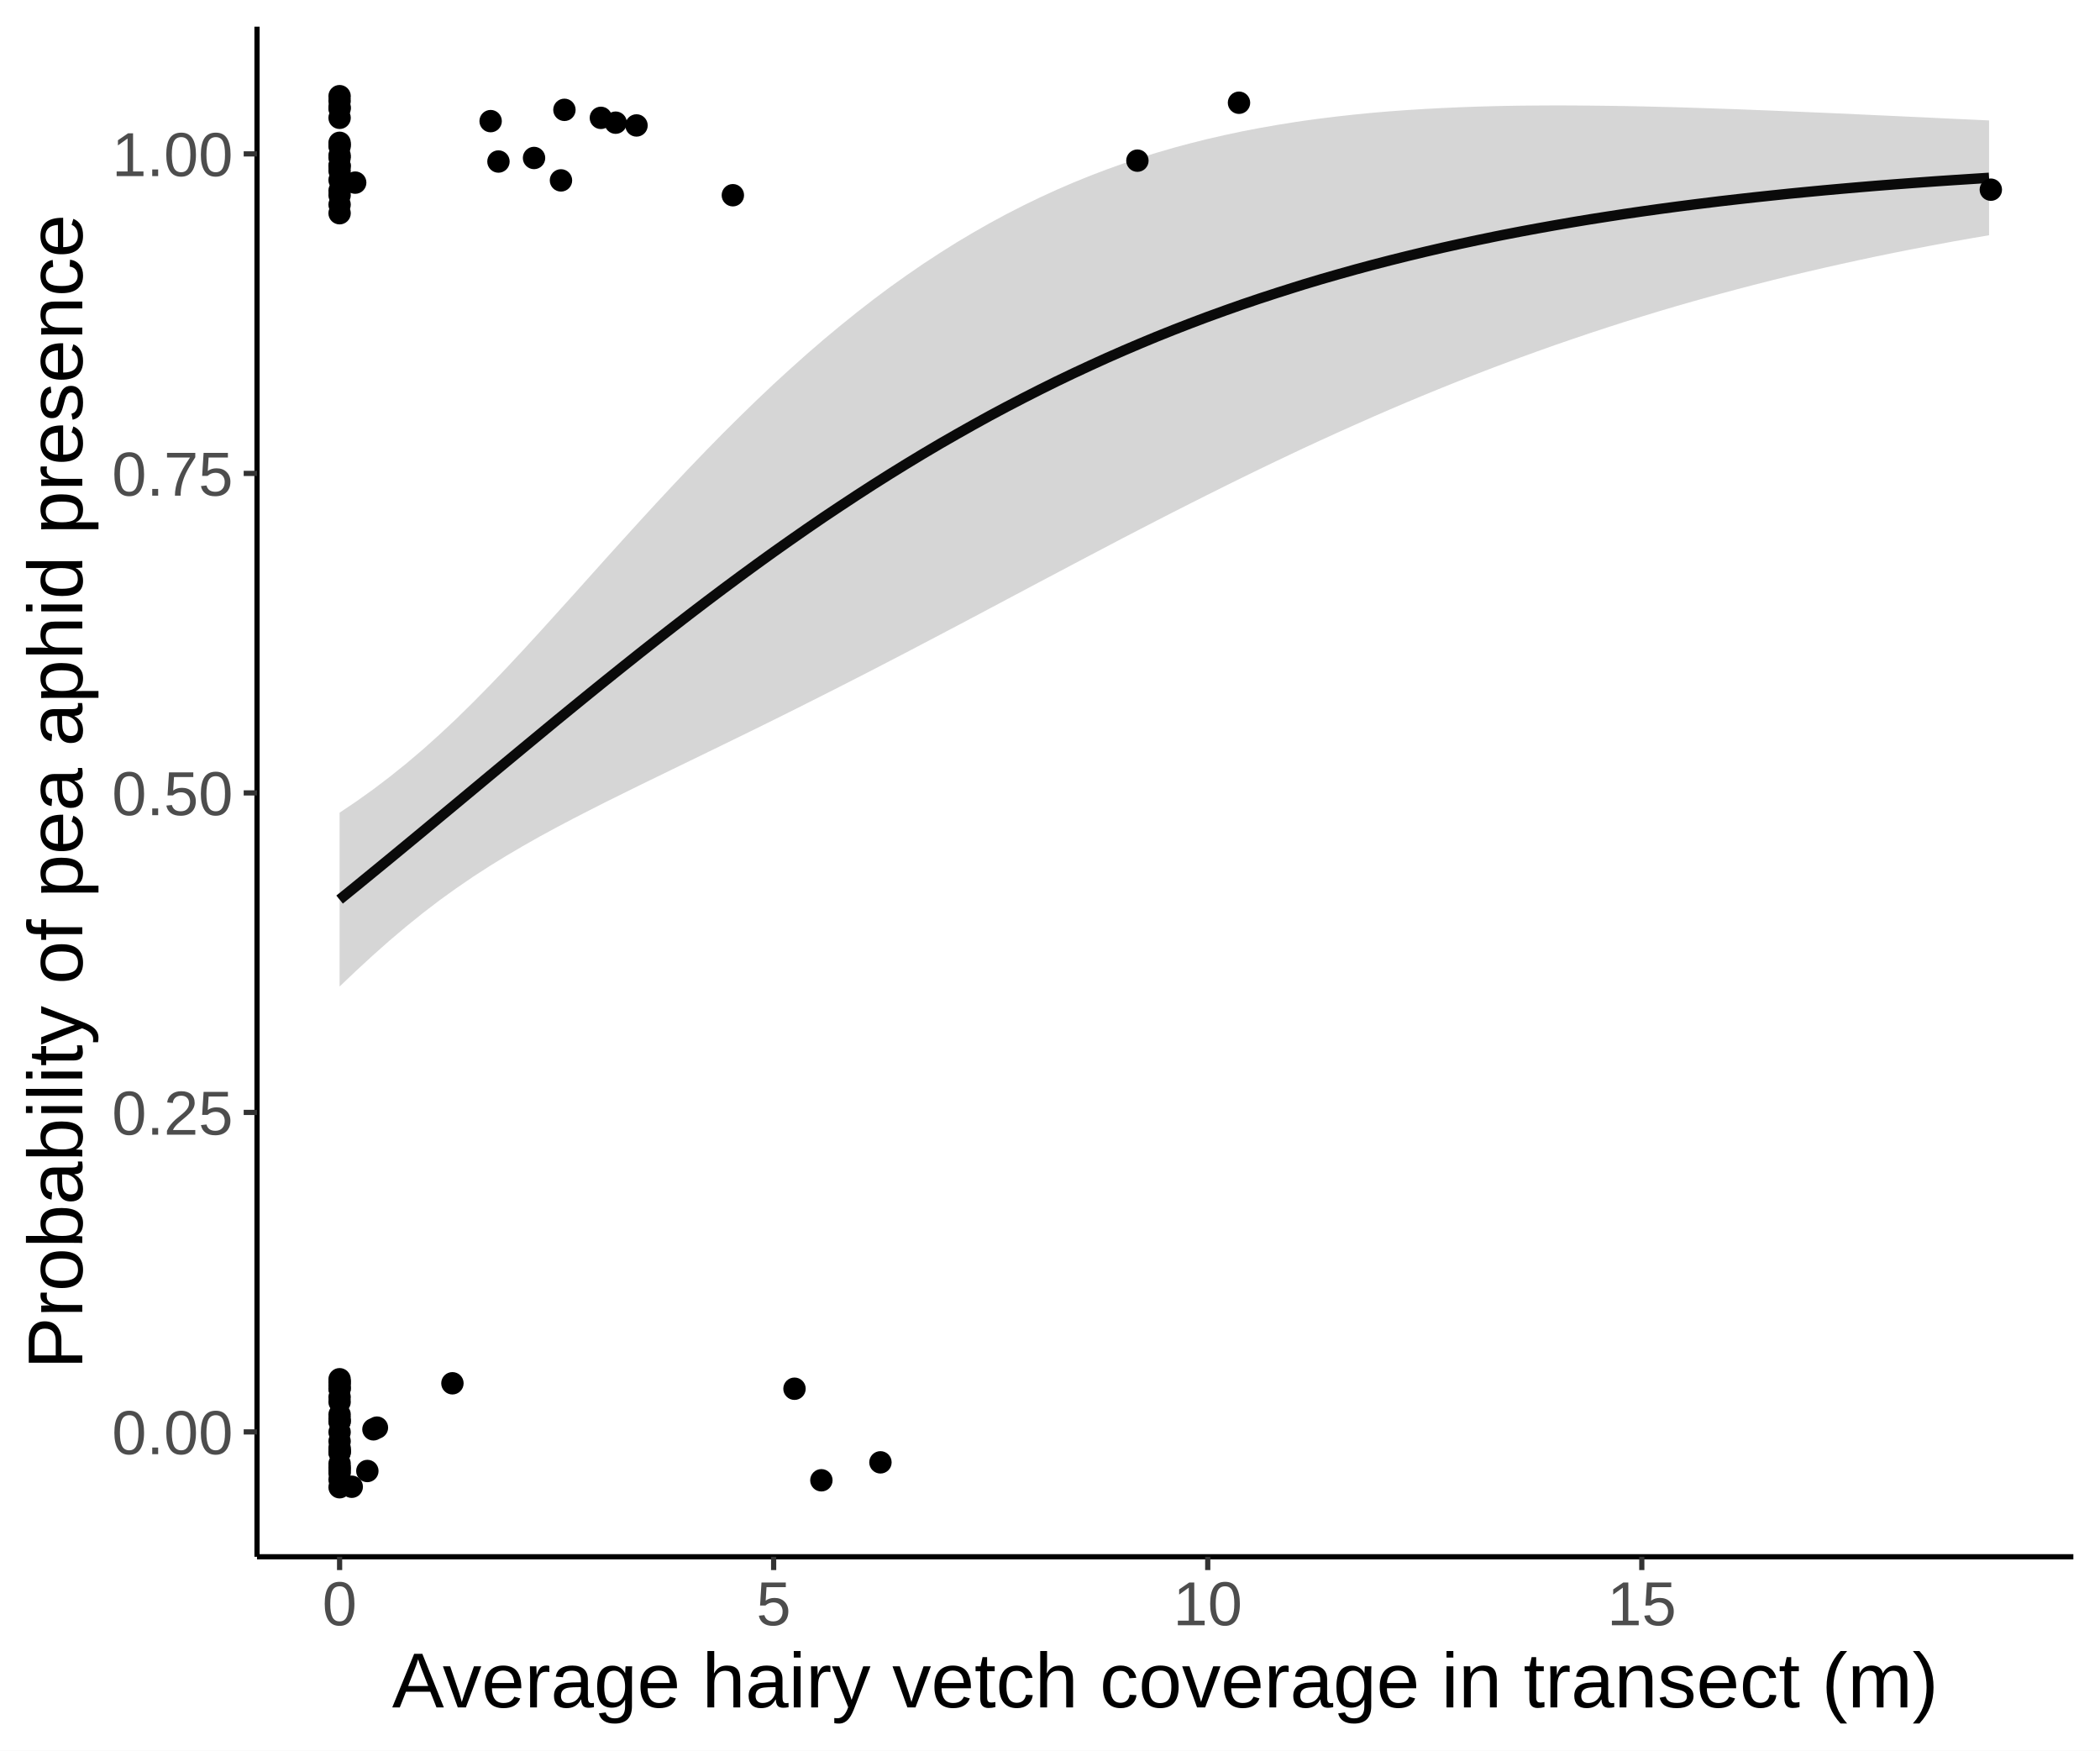
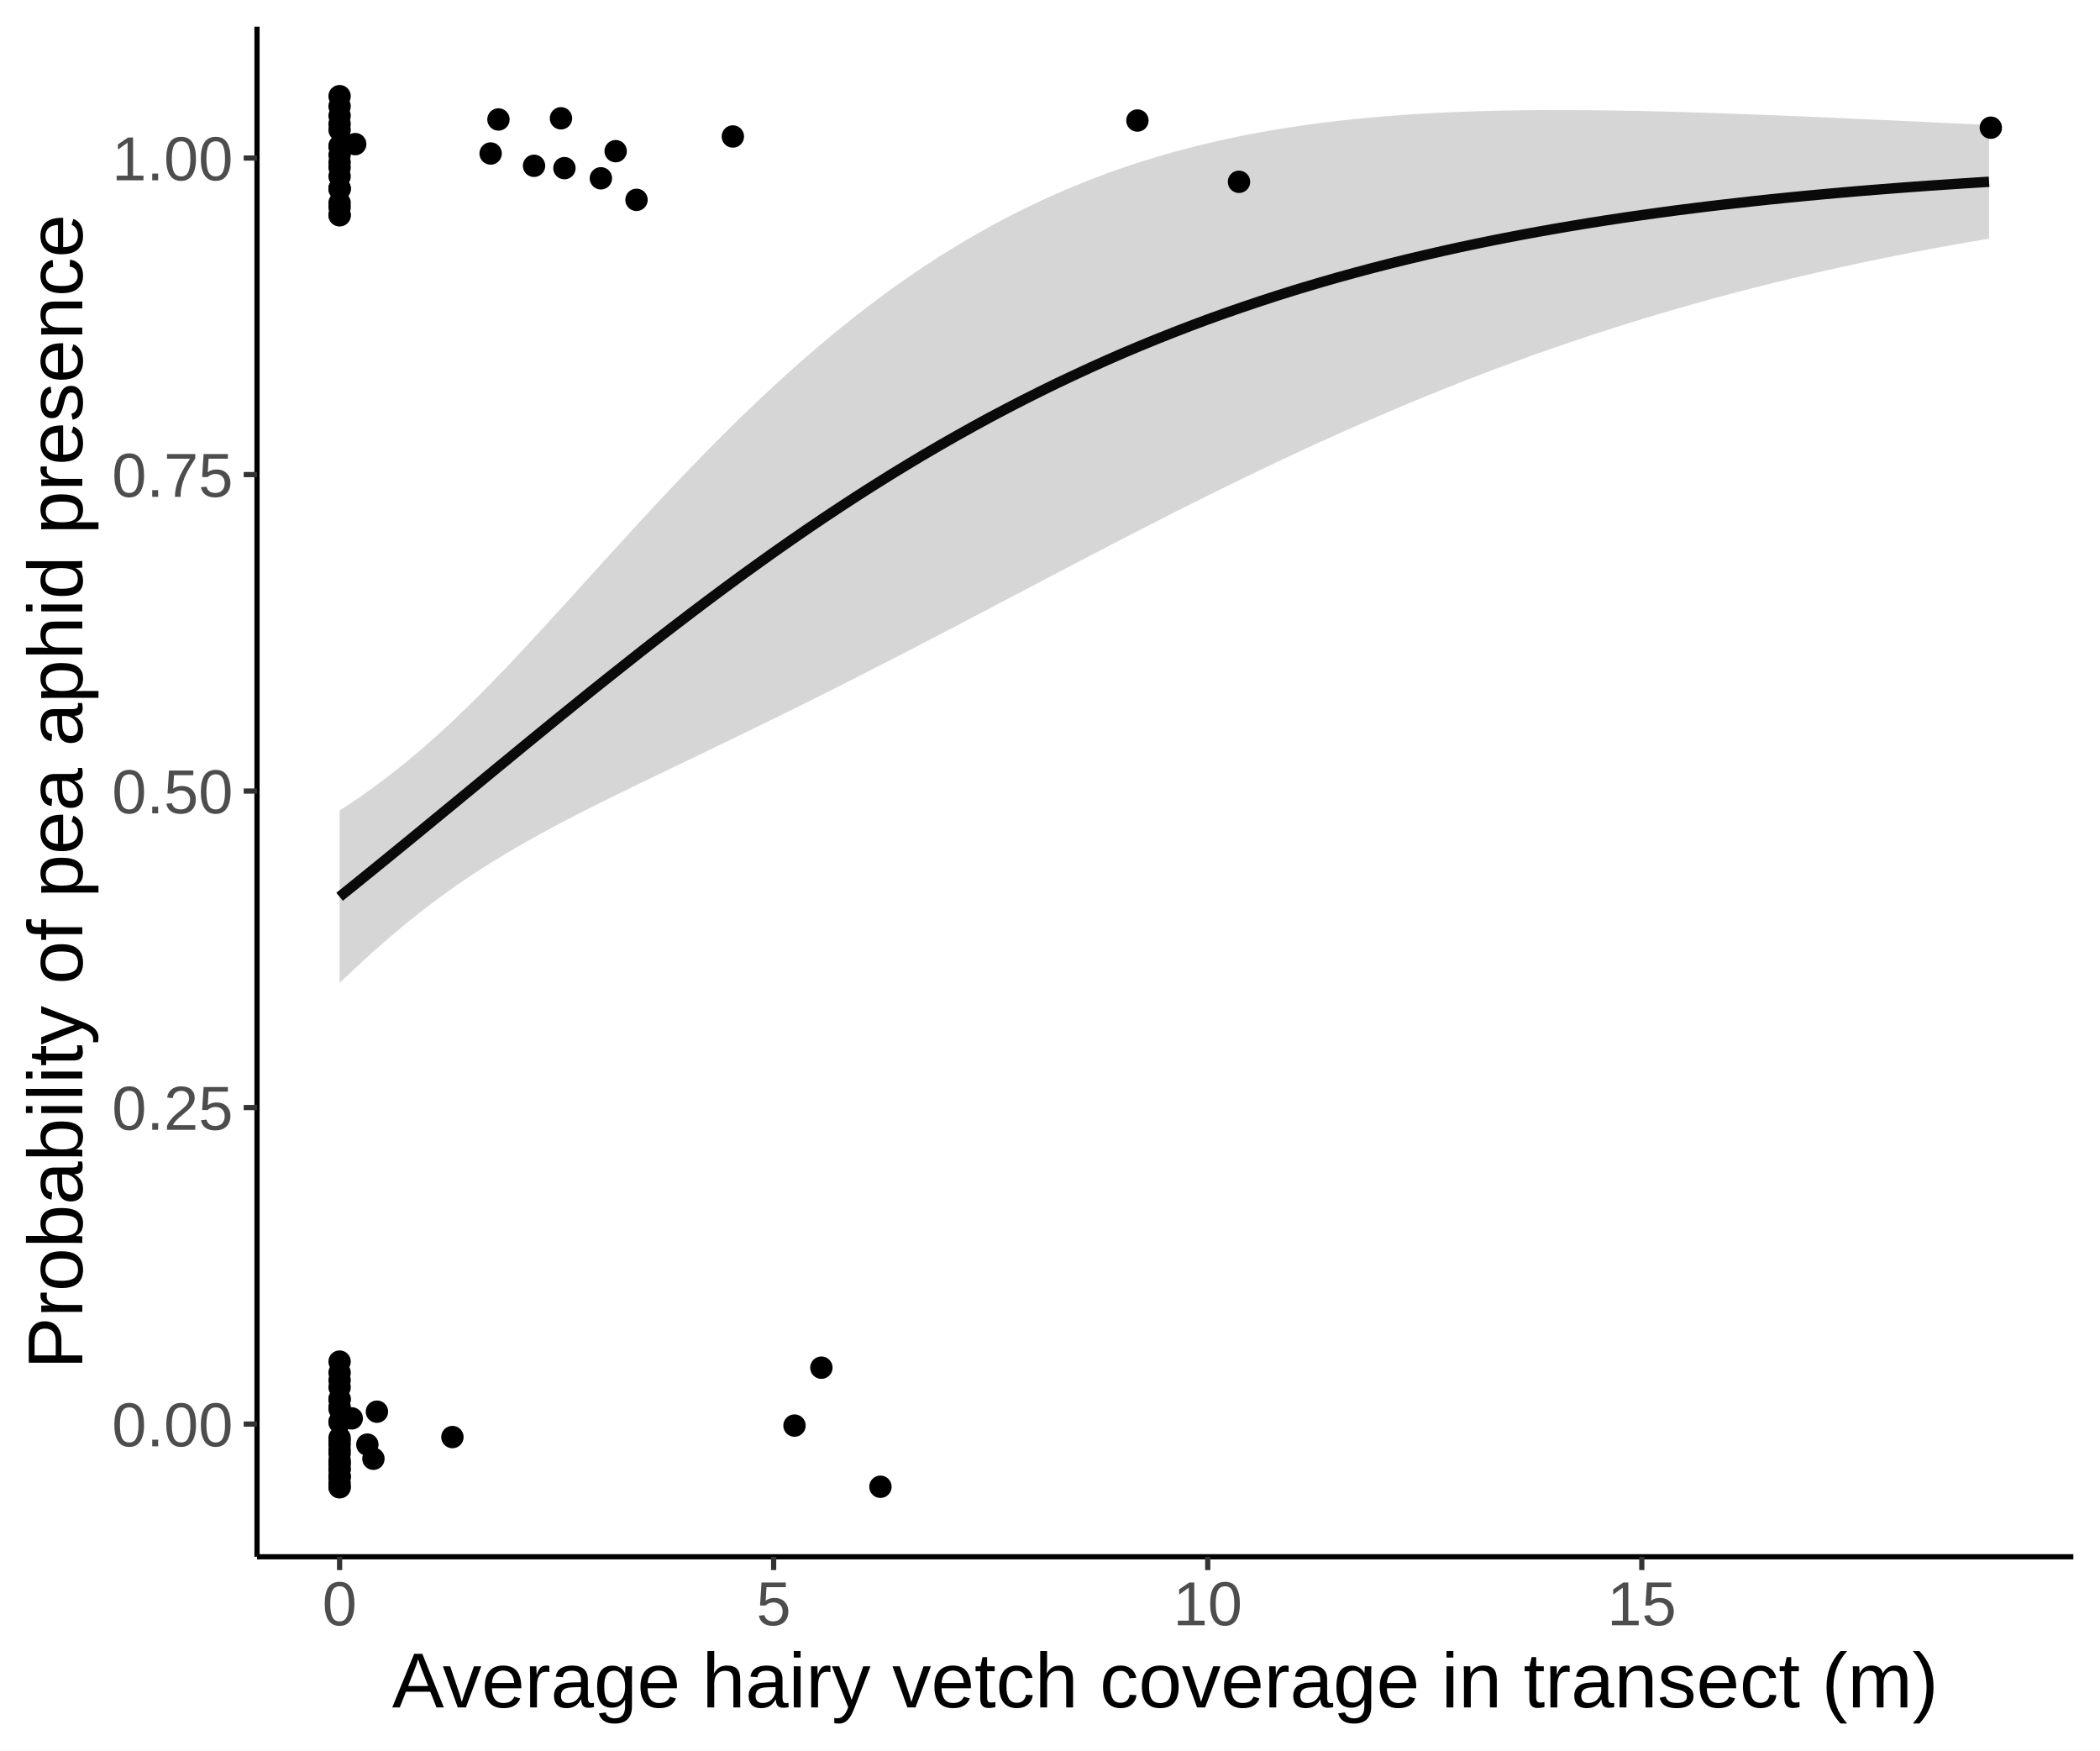
<svg xmlns="http://www.w3.org/2000/svg" class="svglite" width="432.00pt" height="360.00pt" viewBox="0 0 432.00 360.00">
  <defs>
    <style type="text/css">
    .svglite line, .svglite polyline, .svglite polygon, .svglite path, .svglite rect, .svglite circle {
      fill: none;
      stroke: #000000;
      stroke-linecap: round;
      stroke-linejoin: round;
      stroke-miterlimit: 10.00;
    }
  </style>
  </defs>
  <rect width="100%" height="100%" style="stroke: none; fill: #FFFFFF;" />
  <defs>
    <clipPath id="cpMC4wMHw0MzIuMDB8MC4wMHwzNjAuMDA=">
      <rect x="0.00" y="0.00" width="432.00" height="360.00" />
    </clipPath>
  </defs>
  <g clip-path="url(#cpMC4wMHw0MzIuMDB8MC4wMHwzNjAuMDA=)">
    <rect x="0.00" y="0.00" width="432.00" height="360.00" style="stroke-width: 1.07; stroke: #FFFFFF; fill: #FFFFFF;" />
  </g>
  <defs>
    <clipPath id="cpNTIuODd8NDI2LjUyfDUuNDh8MzIwLjE3">
      <rect x="52.87" y="5.48" width="373.65" height="314.69" />
    </clipPath>
  </defs>
  <g clip-path="url(#cpNTIuODd8NDI2LjUyfDUuNDh8MzIwLjE3)">
-     <polyline points="69.86,185.01 73.29,182.23 76.71,179.43 80.14,176.62 83.57,173.79 87.02,170.94 90.39,168.14 93.79,165.32 97.36,162.35 100.75,159.53 104.15,156.71 107.54,153.90 111.11,150.95 114.50,148.15 117.90,145.37 121.29,142.61 124.68,139.87 128.26,137.00 131.65,134.30 135.04,131.63 138.44,128.98 141.83,126.36 145.40,123.64 148.79,121.09 152.19,118.57 155.58,116.09 159.15,113.52 162.55,111.12 165.94,108.76 169.33,106.44 172.73,104.17 176.30,101.82 179.69,99.63 183.08,97.49 186.48,95.39 189.87,93.34 193.44,91.23 196.84,89.28 200.23,87.37 203.62,85.50 207.01,83.69 210.59,81.83 213.98,80.11 217.37,78.43 220.77,76.80 224.34,75.14 227.73,73.60 231.12,72.11 234.52,70.66 237.91,69.25 241.48,67.82 244.88,66.50 248.27,65.22 252.02,63.86 255.59,62.60 259.16,61.39 262.74,60.22 266.31,59.09 268.09,58.53 271.66,57.46 275.24,56.43 278.81,55.43 282.38,54.47 285.95,53.55 289.52,52.66 293.10,51.80 296.67,50.97 300.24,50.18 303.81,49.42 307.38,48.68 309.17,48.32 312.74,47.63 316.31,46.97 319.88,46.33 323.46,45.71 327.03,45.12 330.60,44.56 334.17,44.01 337.74,43.49 341.31,42.99 344.89,42.51 348.46,42.05 352.03,41.61 353.82,41.39 357.39,40.98 360.96,40.58 364.53,40.20 368.10,39.83 371.68,39.48 375.25,39.14 378.82,38.82 382.39,38.51 385.96,38.21 389.53,37.93 393.11,37.66 396.68,37.40 398.46,37.27 402.04,37.03 405.61,36.80 409.18,36.57 " style="stroke-width: 2.13; stroke-linecap: butt;" />
-     <polygon points="69.86,167.14 73.29,164.83 76.71,162.39 80.14,159.79 83.57,157.04 87.02,154.11 90.39,151.09 93.79,147.91 97.36,144.40 100.75,140.96 104.15,137.41 107.54,133.78 111.11,129.89 114.50,126.14 117.90,122.38 121.29,118.60 124.68,114.82 128.26,110.86 131.65,107.13 135.04,103.44 138.44,99.79 141.83,96.20 145.40,92.50 148.79,89.04 152.19,85.67 155.58,82.37 159.15,78.99 162.55,75.88 165.94,72.85 169.33,69.92 172.73,67.09 176.30,64.21 179.69,61.58 183.08,59.05 186.48,56.63 189.87,54.30 193.44,51.96 196.84,49.83 200.23,47.81 203.62,45.88 207.01,44.05 210.59,42.22 213.98,40.58 217.37,39.03 220.77,37.56 224.34,36.11 227.73,34.82 231.12,33.61 234.52,32.48 237.91,31.42 241.48,30.38 244.88,29.47 248.27,28.62 252.02,27.76 255.59,27.00 259.16,26.32 262.74,25.69 266.31,25.12 268.09,24.85 271.66,24.37 275.24,23.93 278.81,23.54 282.38,23.19 285.95,22.89 289.52,22.63 293.10,22.41 296.67,22.22 300.24,22.06 303.81,21.93 307.38,21.83 309.17,21.79 312.74,21.73 316.31,21.70 319.88,21.68 323.46,21.69 327.03,21.72 330.60,21.76 334.17,21.81 337.74,21.88 341.31,21.97 344.89,22.06 348.46,22.17 352.03,22.29 353.82,22.35 357.39,22.47 360.96,22.61 364.53,22.75 368.10,22.90 371.68,23.05 375.25,23.20 378.82,23.36 382.39,23.52 385.96,23.69 389.53,23.85 393.11,24.02 396.68,24.18 398.46,24.27 402.04,24.44 405.61,24.60 409.18,24.77 409.18,48.38 405.61,48.99 402.04,49.62 398.46,50.28 396.68,50.62 393.11,51.30 389.53,52.01 385.96,52.74 382.39,53.50 378.82,54.28 375.25,55.08 371.68,55.91 368.10,56.76 364.53,57.64 360.96,58.55 357.39,59.48 353.82,60.44 352.03,60.93 348.46,61.93 344.89,62.95 341.31,64.01 337.74,65.10 334.17,66.21 330.60,67.36 327.03,68.53 323.46,69.74 319.88,70.97 316.31,72.24 312.74,73.53 309.17,74.86 307.38,75.53 303.81,76.90 300.24,78.30 296.67,79.73 293.10,81.19 289.52,82.68 285.95,84.20 282.38,85.75 278.81,87.33 275.24,88.93 271.66,90.56 268.09,92.21 266.31,93.05 262.74,94.74 259.16,96.46 255.59,98.20 252.02,99.96 248.27,101.83 244.88,103.54 241.48,105.26 237.91,107.09 234.52,108.84 231.12,110.60 227.73,112.38 224.34,114.16 220.77,116.04 217.37,117.84 213.98,119.63 210.59,121.43 207.01,123.33 203.62,125.13 200.23,126.93 196.84,128.72 193.44,130.51 189.87,132.38 186.48,134.16 183.08,135.92 179.69,137.68 176.30,139.42 172.73,141.24 169.33,142.96 165.94,144.67 162.55,146.37 159.15,148.06 155.58,149.82 152.19,151.48 148.79,153.14 145.40,154.79 141.83,156.52 138.44,158.17 135.04,159.82 131.65,161.47 128.26,163.14 124.68,164.91 121.29,166.63 117.90,168.37 114.50,170.16 111.11,172.00 107.54,174.02 104.15,176.01 100.75,178.10 97.36,180.29 93.79,182.73 90.39,185.18 87.02,187.76 83.57,190.54 80.14,193.44 76.71,196.48 73.29,199.63 69.86,202.89 " style="stroke-width: 0.00; stroke: none; fill: #333333; fill-opacity: 0.20;" />
-     <polyline points="69.86,167.14 73.29,164.83 76.71,162.39 80.14,159.79 83.57,157.04 87.02,154.11 90.39,151.09 93.79,147.91 97.36,144.40 100.75,140.96 104.15,137.41 107.54,133.78 111.11,129.89 114.50,126.14 117.90,122.38 121.29,118.60 124.68,114.82 128.26,110.86 131.65,107.13 135.04,103.44 138.44,99.79 141.83,96.20 145.40,92.50 148.79,89.04 152.19,85.67 155.58,82.37 159.15,78.99 162.55,75.88 165.94,72.85 169.33,69.92 172.73,67.09 176.30,64.21 179.69,61.58 183.08,59.05 186.48,56.63 189.87,54.30 193.44,51.96 196.84,49.83 200.23,47.81 203.62,45.88 207.01,44.05 210.59,42.22 213.98,40.58 217.37,39.03 220.77,37.56 224.34,36.11 227.73,34.82 231.12,33.61 234.52,32.48 237.91,31.42 241.48,30.38 244.88,29.47 248.27,28.62 252.02,27.76 255.59,27.00 259.16,26.32 262.74,25.69 266.31,25.12 268.09,24.85 271.66,24.37 275.24,23.93 278.81,23.54 282.38,23.19 285.95,22.89 289.52,22.63 293.10,22.41 296.67,22.22 300.24,22.06 303.81,21.93 307.38,21.83 309.17,21.79 312.74,21.73 316.31,21.70 319.88,21.68 323.46,21.69 327.03,21.72 330.60,21.76 334.17,21.81 337.74,21.88 341.31,21.97 344.89,22.06 348.46,22.17 352.03,22.29 353.82,22.35 357.39,22.47 360.96,22.61 364.53,22.75 368.10,22.90 371.68,23.05 375.25,23.20 378.82,23.36 382.39,23.52 385.96,23.69 389.53,23.85 393.11,24.02 396.68,24.18 398.46,24.27 402.04,24.44 405.61,24.60 409.18,24.77 " style="stroke-width: 1.07; stroke: none;" />
-     <polyline points="409.18,48.38 405.61,48.99 402.04,49.62 398.46,50.28 396.68,50.62 393.11,51.30 389.53,52.01 385.96,52.74 382.39,53.50 378.82,54.28 375.25,55.08 371.68,55.91 368.10,56.76 364.53,57.64 360.96,58.55 357.39,59.48 353.82,60.44 352.03,60.93 348.46,61.93 344.89,62.95 341.31,64.01 337.74,65.10 334.17,66.21 330.60,67.36 327.03,68.53 323.46,69.74 319.88,70.97 316.31,72.24 312.74,73.53 309.17,74.86 307.38,75.53 303.81,76.90 300.24,78.30 296.67,79.73 293.10,81.19 289.52,82.68 285.95,84.20 282.38,85.75 278.81,87.33 275.24,88.93 271.66,90.56 268.09,92.21 266.31,93.05 262.74,94.74 259.16,96.46 255.59,98.20 252.02,99.96 248.27,101.83 244.88,103.54 241.48,105.26 237.91,107.09 234.52,108.84 231.12,110.60 227.73,112.38 224.34,114.16 220.77,116.04 217.37,117.84 213.98,119.63 210.59,121.43 207.01,123.33 203.62,125.13 200.23,126.93 196.84,128.72 193.44,130.51 189.87,132.38 186.48,134.16 183.08,135.92 179.69,137.68 176.30,139.42 172.73,141.24 169.33,142.96 165.94,144.67 162.55,146.37 159.15,148.06 155.58,149.82 152.19,151.48 148.79,153.14 145.40,154.79 141.83,156.52 138.44,158.17 135.04,159.82 131.65,161.47 128.26,163.14 124.68,164.91 121.29,166.63 117.90,168.37 114.50,170.16 111.11,172.00 107.54,174.02 104.15,176.01 100.75,178.10 97.36,180.29 93.79,182.73 90.39,185.18 87.02,187.76 83.57,190.54 80.14,193.44 76.71,196.48 73.29,199.63 69.86,202.89 " style="stroke-width: 1.07; stroke: none;" />
-     <circle cx="72.36" cy="305.77" r="1.95" style="stroke-width: 0.71; fill: #000000;" />
-     <circle cx="69.86" cy="37.02" r="1.95" style="stroke-width: 0.71; fill: #000000;" />
-     <circle cx="100.93" cy="24.91" r="1.95" style="stroke-width: 0.71; fill: #000000;" />
-     <circle cx="150.76" cy="40.15" r="1.95" style="stroke-width: 0.71; fill: #000000;" />
-     <circle cx="254.88" cy="21.13" r="1.95" style="stroke-width: 0.71; fill: #000000;" />
-     <circle cx="69.86" cy="30.09" r="1.95" style="stroke-width: 0.71; fill: #000000;" />
-     <circle cx="69.86" cy="34.13" r="1.95" style="stroke-width: 0.71; fill: #000000;" />
-     <circle cx="69.86" cy="29.37" r="1.95" style="stroke-width: 0.71; fill: #000000;" />
-     <circle cx="76.82" cy="293.96" r="1.95" style="stroke-width: 0.71; fill: #000000;" />
-     <circle cx="109.86" cy="32.49" r="1.95" style="stroke-width: 0.71; fill: #000000;" />
-     <circle cx="69.86" cy="302.51" r="1.95" style="stroke-width: 0.71; fill: #000000;" />
-     <circle cx="163.44" cy="285.61" r="1.95" style="stroke-width: 0.71; fill: #000000;" />
-     <circle cx="69.86" cy="284.34" r="1.95" style="stroke-width: 0.71; fill: #000000;" />
-     <circle cx="181.12" cy="300.75" r="1.95" style="stroke-width: 0.71; fill: #000000;" />
-     <circle cx="77.54" cy="293.61" r="1.95" style="stroke-width: 0.71; fill: #000000;" />
-     <circle cx="69.86" cy="302.95" r="1.95" style="stroke-width: 0.71; fill: #000000;" />
-     <circle cx="69.86" cy="298.13" r="1.95" style="stroke-width: 0.71; fill: #000000;" />
+     <polyline points="69.86,184.43 73.29,181.67 76.71,178.90 80.14,176.11 83.57,173.31 87.02,170.48 90.39,167.71 93.79,164.92 97.36,161.98 100.75,159.18 104.15,156.39 107.54,153.60 111.11,150.68 114.50,147.91 117.90,145.16 121.29,142.42 124.68,139.71 128.26,136.87 131.65,134.19 135.04,131.54 138.44,128.92 141.83,126.33 145.40,123.63 148.79,121.11 152.19,118.61 155.58,116.16 159.15,113.61 162.55,111.23 165.94,108.89 169.33,106.60 172.73,104.34 176.30,102.01 179.69,99.85 183.08,97.73 186.48,95.65 189.87,93.62 193.44,91.53 196.84,89.59 200.23,87.70 203.62,85.85 207.01,84.06 210.59,82.21 213.98,80.51 217.37,78.85 220.77,77.24 224.34,75.59 227.73,74.06 231.12,72.58 234.52,71.15 237.91,69.76 241.48,68.34 244.88,67.03 248.27,65.76 252.02,64.41 255.59,63.17 259.16,61.97 262.74,60.80 266.31,59.68 268.09,59.14 271.66,58.08 275.24,57.05 278.81,56.07 282.38,55.12 285.95,54.20 289.52,53.32 293.10,52.47 296.67,51.65 300.24,50.86 303.81,50.11 307.38,49.38 309.17,49.03 312.74,48.34 316.31,47.68 319.88,47.05 323.46,46.44 327.03,45.85 330.60,45.29 334.17,44.75 337.74,44.24 341.31,43.74 344.89,43.26 348.46,42.81 352.03,42.37 353.82,42.16 357.39,41.75 360.96,41.35 364.53,40.97 368.10,40.61 371.68,40.26 375.25,39.93 378.82,39.61 382.39,39.30 385.96,39.01 389.53,38.73 393.11,38.46 396.68,38.20 398.46,38.08 402.04,37.84 405.61,37.61 409.18,37.38 " style="stroke-width: 2.13; stroke-linecap: butt;" />
+     <polygon points="69.86,166.73 73.29,164.44 76.71,162.01 80.14,159.45 83.57,156.72 87.02,153.82 90.39,150.83 93.79,147.67 97.36,144.20 100.75,140.79 104.15,137.27 107.54,133.67 111.11,129.82 114.50,126.11 117.90,122.38 121.29,118.64 124.68,114.90 128.26,110.98 131.65,107.28 135.04,103.62 138.44,100.01 141.83,96.45 145.40,92.78 148.79,89.36 152.19,86.01 155.58,82.75 159.15,79.40 162.55,76.32 165.94,73.32 169.33,70.42 172.73,67.61 176.30,64.76 179.69,62.16 183.08,59.65 186.48,57.25 189.87,54.94 193.44,52.62 196.84,50.52 200.23,48.51 203.62,46.60 207.01,44.79 210.59,42.98 213.98,41.35 217.37,39.82 220.77,38.37 224.34,36.93 227.73,35.65 231.12,34.45 234.52,33.33 237.91,32.28 241.48,31.25 244.88,30.35 248.27,29.51 252.02,28.65 255.59,27.90 259.16,27.22 262.74,26.60 266.31,26.04 268.09,25.78 271.66,25.29 275.24,24.86 278.81,24.47 282.38,24.13 285.95,23.83 289.52,23.57 293.10,23.35 296.67,23.16 300.24,23.01 303.81,22.88 307.38,22.78 309.17,22.74 312.74,22.69 316.31,22.65 319.88,22.64 323.46,22.64 327.03,22.67 330.60,22.71 334.17,22.76 337.74,22.83 341.31,22.92 344.89,23.01 348.46,23.12 352.03,23.23 353.82,23.29 357.39,23.42 360.96,23.55 364.53,23.69 368.10,23.84 371.68,23.99 375.25,24.14 378.82,24.30 382.39,24.46 385.96,24.62 389.53,24.78 393.11,24.95 396.68,25.11 398.46,25.20 402.04,25.36 405.61,25.53 409.18,25.69 409.18,49.08 405.61,49.69 402.04,50.31 398.46,50.96 396.68,51.29 393.11,51.97 389.53,52.68 385.96,53.40 382.39,54.15 378.82,54.92 375.25,55.72 371.68,56.54 368.10,57.38 364.53,58.25 360.96,59.15 357.39,60.07 353.82,61.02 352.03,61.51 348.46,62.50 344.89,63.52 341.31,64.56 337.74,65.64 334.17,66.74 330.60,67.88 327.03,69.04 323.46,70.23 319.88,71.46 316.31,72.71 312.74,73.99 309.17,75.31 307.38,75.97 303.81,77.33 300.24,78.72 296.67,80.14 293.10,81.58 289.52,83.06 285.95,84.57 282.38,86.10 278.81,87.66 275.24,89.25 271.66,90.86 268.09,92.50 266.31,93.33 262.74,95.01 259.16,96.71 255.59,98.43 252.02,100.17 248.27,102.02 244.88,103.72 241.48,105.42 237.91,107.24 234.52,108.97 231.12,110.72 227.73,112.48 224.34,114.24 220.77,116.10 217.37,117.88 213.98,119.66 210.59,121.45 207.01,123.32 203.62,125.11 200.23,126.89 196.84,128.66 193.44,130.43 189.87,132.29 186.48,134.05 183.08,135.80 179.69,137.53 176.30,139.26 172.73,141.07 169.33,142.77 165.94,144.47 162.55,146.15 159.15,147.82 155.58,149.56 152.19,151.21 148.79,152.85 145.40,154.49 141.83,156.21 138.44,157.84 135.04,159.47 131.65,161.11 128.26,162.76 124.68,164.52 121.29,166.21 117.90,167.94 114.50,169.71 111.11,171.54 107.54,173.53 104.15,175.51 100.75,177.58 97.36,179.75 93.79,182.17 90.39,184.60 87.02,187.15 83.57,189.90 80.14,192.78 76.71,195.78 73.29,198.91 69.86,202.13 " style="stroke-width: 0.00; stroke: none; fill: #333333; fill-opacity: 0.20;" />
+     <polyline points="69.86,166.73 73.29,164.44 76.71,162.01 80.14,159.45 83.57,156.72 87.02,153.82 90.39,150.83 93.79,147.67 97.36,144.20 100.75,140.79 104.15,137.27 107.54,133.67 111.11,129.82 114.50,126.11 117.90,122.38 121.29,118.64 124.68,114.90 128.26,110.98 131.65,107.28 135.04,103.62 138.44,100.01 141.83,96.45 145.40,92.78 148.79,89.36 152.19,86.01 155.58,82.75 159.15,79.40 162.55,76.32 165.94,73.32 169.33,70.42 172.73,67.61 176.30,64.76 179.69,62.16 183.08,59.65 186.48,57.25 189.87,54.94 193.44,52.62 196.84,50.52 200.23,48.51 203.62,46.60 207.01,44.79 210.59,42.98 213.98,41.35 217.37,39.82 220.77,38.37 224.34,36.93 227.73,35.65 231.12,34.45 234.52,33.33 237.91,32.28 241.48,31.25 244.88,30.35 248.27,29.51 252.02,28.65 255.59,27.90 259.16,27.22 262.74,26.60 266.31,26.04 268.09,25.78 271.66,25.29 275.24,24.86 278.81,24.47 282.38,24.13 285.95,23.83 289.52,23.57 293.10,23.35 296.67,23.16 300.24,23.01 303.81,22.88 307.38,22.78 309.17,22.74 312.74,22.69 316.31,22.65 319.88,22.64 323.46,22.64 327.03,22.67 330.60,22.71 334.17,22.76 337.74,22.83 341.31,22.92 344.89,23.01 348.46,23.12 352.03,23.23 353.82,23.29 357.39,23.42 360.96,23.55 364.53,23.69 368.10,23.84 371.68,23.99 375.25,24.14 378.82,24.30 382.39,24.46 385.96,24.62 389.53,24.78 393.11,24.95 396.68,25.11 398.46,25.20 402.04,25.36 405.61,25.53 409.18,25.69 " style="stroke-width: 1.07; stroke: none;" />
+     <polyline points="409.18,49.08 405.61,49.69 402.04,50.31 398.46,50.96 396.68,51.29 393.11,51.97 389.53,52.68 385.96,53.40 382.39,54.15 378.82,54.92 375.25,55.72 371.68,56.54 368.10,57.38 364.53,58.25 360.96,59.15 357.39,60.07 353.82,61.02 352.03,61.51 348.46,62.50 344.89,63.52 341.31,64.56 337.74,65.64 334.17,66.74 330.60,67.88 327.03,69.04 323.46,70.23 319.88,71.46 316.31,72.71 312.74,73.99 309.17,75.31 307.38,75.97 303.81,77.33 300.24,78.72 296.67,80.14 293.10,81.58 289.52,83.06 285.95,84.57 282.38,86.10 278.81,87.66 275.24,89.25 271.66,90.86 268.09,92.50 266.31,93.33 262.74,95.01 259.16,96.71 255.59,98.43 252.02,100.17 248.27,102.02 244.88,103.72 241.48,105.42 237.91,107.24 234.52,108.97 231.12,110.72 227.73,112.48 224.34,114.24 220.77,116.10 217.37,117.88 213.98,119.66 210.59,121.45 207.01,123.32 203.62,125.11 200.23,126.89 196.84,128.66 193.44,130.43 189.87,132.29 186.48,134.05 183.08,135.80 179.69,137.53 176.30,139.26 172.73,141.07 169.33,142.77 165.94,144.47 162.55,146.15 159.15,147.82 155.58,149.56 152.19,151.21 148.79,152.85 145.40,154.49 141.83,156.21 138.44,157.84 135.04,159.47 131.65,161.11 128.26,162.76 124.68,164.52 121.29,166.21 117.90,167.94 114.50,169.71 111.11,171.54 107.54,173.53 104.15,175.51 100.75,177.58 97.36,179.75 93.79,182.17 90.39,184.60 87.02,187.15 83.57,189.90 80.14,192.78 76.71,195.78 73.29,198.91 69.86,202.13 " style="stroke-width: 1.07; stroke: none;" />
+     <circle cx="72.36" cy="291.71" r="1.95" style="stroke-width: 0.71; fill: #000000;" />
+     <circle cx="69.86" cy="33.37" r="1.95" style="stroke-width: 0.71; fill: #000000;" />
+     <circle cx="100.93" cy="31.57" r="1.95" style="stroke-width: 0.71; fill: #000000;" />
+     <circle cx="150.76" cy="28.07" r="1.95" style="stroke-width: 0.71; fill: #000000;" />
+     <circle cx="254.88" cy="37.39" r="1.95" style="stroke-width: 0.71; fill: #000000;" />
+     <circle cx="69.86" cy="41.72" r="1.95" style="stroke-width: 0.71; fill: #000000;" />
+     <circle cx="69.86" cy="26.72" r="1.95" style="stroke-width: 0.71; fill: #000000;" />
+     <circle cx="69.86" cy="31.87" r="1.95" style="stroke-width: 0.71; fill: #000000;" />
+     <circle cx="76.82" cy="300.01" r="1.95" style="stroke-width: 0.71; fill: #000000;" />
+     <circle cx="109.86" cy="34.10" r="1.95" style="stroke-width: 0.71; fill: #000000;" />
+     <circle cx="69.86" cy="298.96" r="1.95" style="stroke-width: 0.71; fill: #000000;" />
+     <circle cx="163.44" cy="293.19" r="1.95" style="stroke-width: 0.71; fill: #000000;" />
+     <circle cx="69.86" cy="302.13" r="1.95" style="stroke-width: 0.71; fill: #000000;" />
+     <circle cx="181.12" cy="305.77" r="1.95" style="stroke-width: 0.71; fill: #000000;" />
+     <circle cx="77.54" cy="290.33" r="1.95" style="stroke-width: 0.71; fill: #000000;" />
+     <circle cx="69.86" cy="292.39" r="1.95" style="stroke-width: 0.71; fill: #000000;" />
+     <circle cx="69.86" cy="283.87" r="1.95" style="stroke-width: 0.71; fill: #000000;" />
+     <circle cx="69.86" cy="300.32" r="1.95" style="stroke-width: 0.71; fill: #000000;" />
+     <circle cx="69.86" cy="280.03" r="1.95" style="stroke-width: 0.71; fill: #000000;" />
+     <circle cx="69.86" cy="298.17" r="1.95" style="stroke-width: 0.71; fill: #000000;" />
+     <circle cx="69.86" cy="285.32" r="1.95" style="stroke-width: 0.71; fill: #000000;" />
+     <circle cx="69.86" cy="44.27" r="1.95" style="stroke-width: 0.71; fill: #000000;" />
+     <circle cx="69.86" cy="30.01" r="1.95" style="stroke-width: 0.71; fill: #000000;" />
+     <circle cx="69.86" cy="38.84" r="1.95" style="stroke-width: 0.71; fill: #000000;" />
+     <circle cx="69.86" cy="34.45" r="1.95" style="stroke-width: 0.71; fill: #000000;" />
+     <circle cx="130.94" cy="41.10" r="1.95" style="stroke-width: 0.71; fill: #000000;" />
+     <circle cx="233.98" cy="24.79" r="1.95" style="stroke-width: 0.71; fill: #000000;" />
+     <circle cx="69.86" cy="300.95" r="1.95" style="stroke-width: 0.71; fill: #000000;" />
+     <circle cx="93.07" cy="295.55" r="1.95" style="stroke-width: 0.71; fill: #000000;" />
+     <circle cx="69.86" cy="19.78" r="1.95" style="stroke-width: 0.71; fill: #000000;" />
+     <circle cx="69.86" cy="21.86" r="1.95" style="stroke-width: 0.71; fill: #000000;" />
+     <circle cx="69.86" cy="23.81" r="1.95" style="stroke-width: 0.71; fill: #000000;" />
+     <circle cx="69.86" cy="25.50" r="1.95" style="stroke-width: 0.71; fill: #000000;" />
+     <circle cx="75.57" cy="297.10" r="1.95" style="stroke-width: 0.71; fill: #000000;" />
+     <circle cx="102.54" cy="24.57" r="1.95" style="stroke-width: 0.71; fill: #000000;" />
+     <circle cx="69.86" cy="289.35" r="1.95" style="stroke-width: 0.71; fill: #000000;" />
+     <circle cx="69.86" cy="287.77" r="1.95" style="stroke-width: 0.71; fill: #000000;" />
    <circle cx="69.86" cy="305.87" r="1.95" style="stroke-width: 0.71; fill: #000000;" />
-     <circle cx="69.86" cy="298.77" r="1.95" style="stroke-width: 0.71; fill: #000000;" />
-     <circle cx="69.86" cy="298.49" r="1.95" style="stroke-width: 0.71; fill: #000000;" />
-     <circle cx="69.86" cy="284.20" r="1.95" style="stroke-width: 0.71; fill: #000000;" />
-     <circle cx="69.86" cy="29.75" r="1.95" style="stroke-width: 0.71; fill: #000000;" />
-     <circle cx="69.86" cy="42.08" r="1.95" style="stroke-width: 0.71; fill: #000000;" />
-     <circle cx="69.86" cy="20.75" r="1.95" style="stroke-width: 0.71; fill: #000000;" />
-     <circle cx="69.86" cy="22.03" r="1.95" style="stroke-width: 0.71; fill: #000000;" />
-     <circle cx="130.94" cy="25.80" r="1.95" style="stroke-width: 0.71; fill: #000000;" />
-     <circle cx="233.98" cy="33.04" r="1.95" style="stroke-width: 0.71; fill: #000000;" />
-     <circle cx="69.86" cy="287.33" r="1.95" style="stroke-width: 0.71; fill: #000000;" />
-     <circle cx="93.07" cy="284.49" r="1.95" style="stroke-width: 0.71; fill: #000000;" />
-     <circle cx="69.86" cy="19.78" r="1.95" style="stroke-width: 0.71; fill: #000000;" />
-     <circle cx="69.86" cy="43.85" r="1.95" style="stroke-width: 0.71; fill: #000000;" />
-     <circle cx="69.86" cy="31.96" r="1.95" style="stroke-width: 0.71; fill: #000000;" />
-     <circle cx="69.86" cy="34.11" r="1.95" style="stroke-width: 0.71; fill: #000000;" />
-     <circle cx="75.57" cy="302.53" r="1.95" style="stroke-width: 0.71; fill: #000000;" />
-     <circle cx="102.54" cy="33.22" r="1.95" style="stroke-width: 0.71; fill: #000000;" />
-     <circle cx="69.86" cy="296.41" r="1.95" style="stroke-width: 0.71; fill: #000000;" />
-     <circle cx="69.86" cy="304.30" r="1.95" style="stroke-width: 0.71; fill: #000000;" />
-     <circle cx="69.86" cy="285.62" r="1.95" style="stroke-width: 0.71; fill: #000000;" />
-     <circle cx="69.86" cy="298.61" r="1.95" style="stroke-width: 0.71; fill: #000000;" />
-     <circle cx="69.86" cy="288.33" r="1.95" style="stroke-width: 0.71; fill: #000000;" />
-     <circle cx="69.86" cy="284.96" r="1.95" style="stroke-width: 0.71; fill: #000000;" />
-     <circle cx="69.86" cy="292.31" r="1.95" style="stroke-width: 0.71; fill: #000000;" />
-     <circle cx="69.86" cy="283.66" r="1.95" style="stroke-width: 0.71; fill: #000000;" />
-     <circle cx="168.97" cy="304.44" r="1.95" style="stroke-width: 0.71; fill: #000000;" />
-     <circle cx="69.86" cy="292.36" r="1.95" style="stroke-width: 0.71; fill: #000000;" />
-     <circle cx="123.61" cy="24.24" r="1.95" style="stroke-width: 0.71; fill: #000000;" />
-     <circle cx="69.86" cy="32.42" r="1.95" style="stroke-width: 0.71; fill: #000000;" />
-     <circle cx="69.86" cy="39.21" r="1.95" style="stroke-width: 0.71; fill: #000000;" />
-     <circle cx="69.86" cy="24.23" r="1.95" style="stroke-width: 0.71; fill: #000000;" />
-     <circle cx="69.86" cy="40.14" r="1.95" style="stroke-width: 0.71; fill: #000000;" />
-     <circle cx="69.86" cy="290.92" r="1.95" style="stroke-width: 0.71; fill: #000000;" />
-     <circle cx="116.11" cy="22.59" r="1.95" style="stroke-width: 0.71; fill: #000000;" />
-     <circle cx="69.86" cy="301.87" r="1.95" style="stroke-width: 0.71; fill: #000000;" />
-     <circle cx="69.86" cy="301.02" r="1.95" style="stroke-width: 0.71; fill: #000000;" />
-     <circle cx="69.86" cy="301.86" r="1.95" style="stroke-width: 0.71; fill: #000000;" />
-     <circle cx="69.86" cy="22.35" r="1.95" style="stroke-width: 0.71; fill: #000000;" />
-     <circle cx="409.54" cy="39.01" r="1.95" style="stroke-width: 0.71; fill: #000000;" />
-     <circle cx="69.86" cy="297.79" r="1.95" style="stroke-width: 0.71; fill: #000000;" />
-     <circle cx="69.86" cy="291.76" r="1.95" style="stroke-width: 0.71; fill: #000000;" />
-     <circle cx="69.86" cy="35.14" r="1.95" style="stroke-width: 0.71; fill: #000000;" />
-     <circle cx="69.86" cy="294.54" r="1.95" style="stroke-width: 0.71; fill: #000000;" />
-     <circle cx="69.86" cy="285.56" r="1.95" style="stroke-width: 0.71; fill: #000000;" />
-     <circle cx="73.07" cy="37.56" r="1.95" style="stroke-width: 0.71; fill: #000000;" />
-     <circle cx="115.40" cy="37.10" r="1.95" style="stroke-width: 0.71; fill: #000000;" />
-     <circle cx="126.65" cy="25.23" r="1.95" style="stroke-width: 0.71; fill: #000000;" />
+     <circle cx="69.86" cy="303.49" r="1.95" style="stroke-width: 0.71; fill: #000000;" />
+     <circle cx="69.86" cy="282.30" r="1.95" style="stroke-width: 0.71; fill: #000000;" />
+     <circle cx="69.86" cy="303.81" r="1.95" style="stroke-width: 0.71; fill: #000000;" />
+     <circle cx="69.86" cy="302.19" r="1.95" style="stroke-width: 0.71; fill: #000000;" />
+     <circle cx="69.86" cy="292.53" r="1.95" style="stroke-width: 0.71; fill: #000000;" />
+     <circle cx="168.97" cy="281.28" r="1.95" style="stroke-width: 0.71; fill: #000000;" />
+     <circle cx="69.86" cy="301.04" r="1.95" style="stroke-width: 0.71; fill: #000000;" />
+     <circle cx="123.61" cy="36.67" r="1.95" style="stroke-width: 0.71; fill: #000000;" />
+     <circle cx="69.86" cy="38.77" r="1.95" style="stroke-width: 0.71; fill: #000000;" />
+     <circle cx="69.86" cy="30.14" r="1.95" style="stroke-width: 0.71; fill: #000000;" />
+     <circle cx="69.86" cy="42.64" r="1.95" style="stroke-width: 0.71; fill: #000000;" />
+     <circle cx="69.86" cy="44.22" r="1.95" style="stroke-width: 0.71; fill: #000000;" />
+     <circle cx="69.86" cy="305.84" r="1.95" style="stroke-width: 0.71; fill: #000000;" />
+     <circle cx="116.11" cy="34.58" r="1.95" style="stroke-width: 0.71; fill: #000000;" />
+     <circle cx="69.86" cy="295.71" r="1.95" style="stroke-width: 0.71; fill: #000000;" />
+     <circle cx="69.86" cy="297.09" r="1.95" style="stroke-width: 0.71; fill: #000000;" />
+     <circle cx="69.86" cy="296.25" r="1.95" style="stroke-width: 0.71; fill: #000000;" />
+     <circle cx="69.86" cy="36.27" r="1.95" style="stroke-width: 0.71; fill: #000000;" />
+     <circle cx="409.54" cy="26.26" r="1.95" style="stroke-width: 0.71; fill: #000000;" />
+     <circle cx="69.86" cy="303.76" r="1.95" style="stroke-width: 0.71; fill: #000000;" />
+     <circle cx="69.86" cy="304.99" r="1.95" style="stroke-width: 0.71; fill: #000000;" />
+     <circle cx="69.86" cy="38.82" r="1.95" style="stroke-width: 0.71; fill: #000000;" />
+     <circle cx="69.86" cy="287.75" r="1.95" style="stroke-width: 0.71; fill: #000000;" />
+     <circle cx="69.86" cy="289.77" r="1.95" style="stroke-width: 0.71; fill: #000000;" />
+     <circle cx="73.07" cy="29.64" r="1.95" style="stroke-width: 0.71; fill: #000000;" />
+     <circle cx="115.40" cy="24.33" r="1.95" style="stroke-width: 0.71; fill: #000000;" />
+     <circle cx="126.65" cy="31.09" r="1.95" style="stroke-width: 0.71; fill: #000000;" />
  </g>
  <g clip-path="url(#cpMC4wMHw0MzIuMDB8MC4wMHwzNjAuMDA=)">
    <polyline points="52.87,320.17 52.87,5.48 " style="stroke-width: 1.07; stroke-linecap: butt;" />
-     <text x="47.94" y="299.07" text-anchor="end" style="font-size: 12.80px; fill: #4D4D4D; font-family: Arial;" textLength="24.90px" lengthAdjust="spacingAndGlyphs">0.00</text>
-     <text x="47.94" y="233.36" text-anchor="end" style="font-size: 12.80px; fill: #4D4D4D; font-family: Arial;" textLength="24.90px" lengthAdjust="spacingAndGlyphs">0.25</text>
-     <text x="47.94" y="167.65" text-anchor="end" style="font-size: 12.80px; fill: #4D4D4D; font-family: Arial;" textLength="24.90px" lengthAdjust="spacingAndGlyphs">0.50</text>
-     <text x="47.94" y="101.94" text-anchor="end" style="font-size: 12.80px; fill: #4D4D4D; font-family: Arial;" textLength="24.90px" lengthAdjust="spacingAndGlyphs">0.75</text>
-     <text x="47.94" y="36.22" text-anchor="end" style="font-size: 12.80px; fill: #4D4D4D; font-family: Arial;" textLength="24.90px" lengthAdjust="spacingAndGlyphs">1.00</text>
-     <polyline points="50.13,294.49 52.87,294.49 " style="stroke-width: 1.07; stroke: #333333; stroke-linecap: butt;" />
-     <polyline points="50.13,228.78 52.87,228.78 " style="stroke-width: 1.07; stroke: #333333; stroke-linecap: butt;" />
-     <polyline points="50.13,163.07 52.87,163.07 " style="stroke-width: 1.07; stroke: #333333; stroke-linecap: butt;" />
-     <polyline points="50.13,97.36 52.87,97.36 " style="stroke-width: 1.07; stroke: #333333; stroke-linecap: butt;" />
-     <polyline points="50.13,31.65 52.87,31.65 " style="stroke-width: 1.07; stroke: #333333; stroke-linecap: butt;" />
+     <text x="47.94" y="297.46" text-anchor="end" style="font-size: 12.80px; fill: #4D4D4D; font-family: Arial;" textLength="24.90px" lengthAdjust="spacingAndGlyphs">0.00</text>
+     <text x="47.94" y="232.36" text-anchor="end" style="font-size: 12.80px; fill: #4D4D4D; font-family: Arial;" textLength="24.90px" lengthAdjust="spacingAndGlyphs">0.25</text>
+     <text x="47.94" y="167.27" text-anchor="end" style="font-size: 12.80px; fill: #4D4D4D; font-family: Arial;" textLength="24.90px" lengthAdjust="spacingAndGlyphs">0.50</text>
+     <text x="47.94" y="102.18" text-anchor="end" style="font-size: 12.80px; fill: #4D4D4D; font-family: Arial;" textLength="24.90px" lengthAdjust="spacingAndGlyphs">0.75</text>
+     <text x="47.94" y="37.08" text-anchor="end" style="font-size: 12.80px; fill: #4D4D4D; font-family: Arial;" textLength="24.90px" lengthAdjust="spacingAndGlyphs">1.00</text>
+     <polyline points="50.13,292.88 52.87,292.88 " style="stroke-width: 1.07; stroke: #333333; stroke-linecap: butt;" />
+     <polyline points="50.13,227.78 52.87,227.78 " style="stroke-width: 1.07; stroke: #333333; stroke-linecap: butt;" />
+     <polyline points="50.13,162.69 52.87,162.69 " style="stroke-width: 1.07; stroke: #333333; stroke-linecap: butt;" />
+     <polyline points="50.13,97.60 52.87,97.60 " style="stroke-width: 1.07; stroke: #333333; stroke-linecap: butt;" />
+     <polyline points="50.13,32.50 52.87,32.50 " style="stroke-width: 1.07; stroke: #333333; stroke-linecap: butt;" />
    <polyline points="52.87,320.17 426.52,320.17 " style="stroke-width: 1.07; stroke-linecap: butt;" />
    <polyline points="69.86,322.91 69.86,320.17 " style="stroke-width: 1.07; stroke: #333333; stroke-linecap: butt;" />
    <polyline points="159.15,322.91 159.15,320.17 " style="stroke-width: 1.07; stroke: #333333; stroke-linecap: butt;" />
    <polyline points="248.45,322.91 248.45,320.17 " style="stroke-width: 1.07; stroke: #333333; stroke-linecap: butt;" />
    <polyline points="337.74,322.91 337.74,320.17 " style="stroke-width: 1.07; stroke: #333333; stroke-linecap: butt;" />
    <text x="69.86" y="334.26" text-anchor="middle" style="font-size: 12.80px; fill: #4D4D4D; font-family: Arial;" textLength="7.11px" lengthAdjust="spacingAndGlyphs">0</text>
    <text x="159.15" y="334.26" text-anchor="middle" style="font-size: 12.80px; fill: #4D4D4D; font-family: Arial;" textLength="7.11px" lengthAdjust="spacingAndGlyphs">5</text>
    <text x="248.45" y="334.26" text-anchor="middle" style="font-size: 12.80px; fill: #4D4D4D; font-family: Arial;" textLength="14.23px" lengthAdjust="spacingAndGlyphs">10</text>
    <text x="337.74" y="334.26" text-anchor="middle" style="font-size: 12.80px; fill: #4D4D4D; font-family: Arial;" textLength="14.23px" lengthAdjust="spacingAndGlyphs">15</text>
    <text x="239.70" y="351.15" text-anchor="middle" style="font-size: 16.00px; font-family: Arial;" textLength="318.05px" lengthAdjust="spacingAndGlyphs">Average hairy vetch coverage in transect (m)</text>
    <text transform="translate(16.93,162.83) rotate(-90)" text-anchor="middle" style="font-size: 16.00px; font-family: Arial;" textLength="237.49px" lengthAdjust="spacingAndGlyphs">Probability of pea aphid presence</text>
  </g>
</svg>
